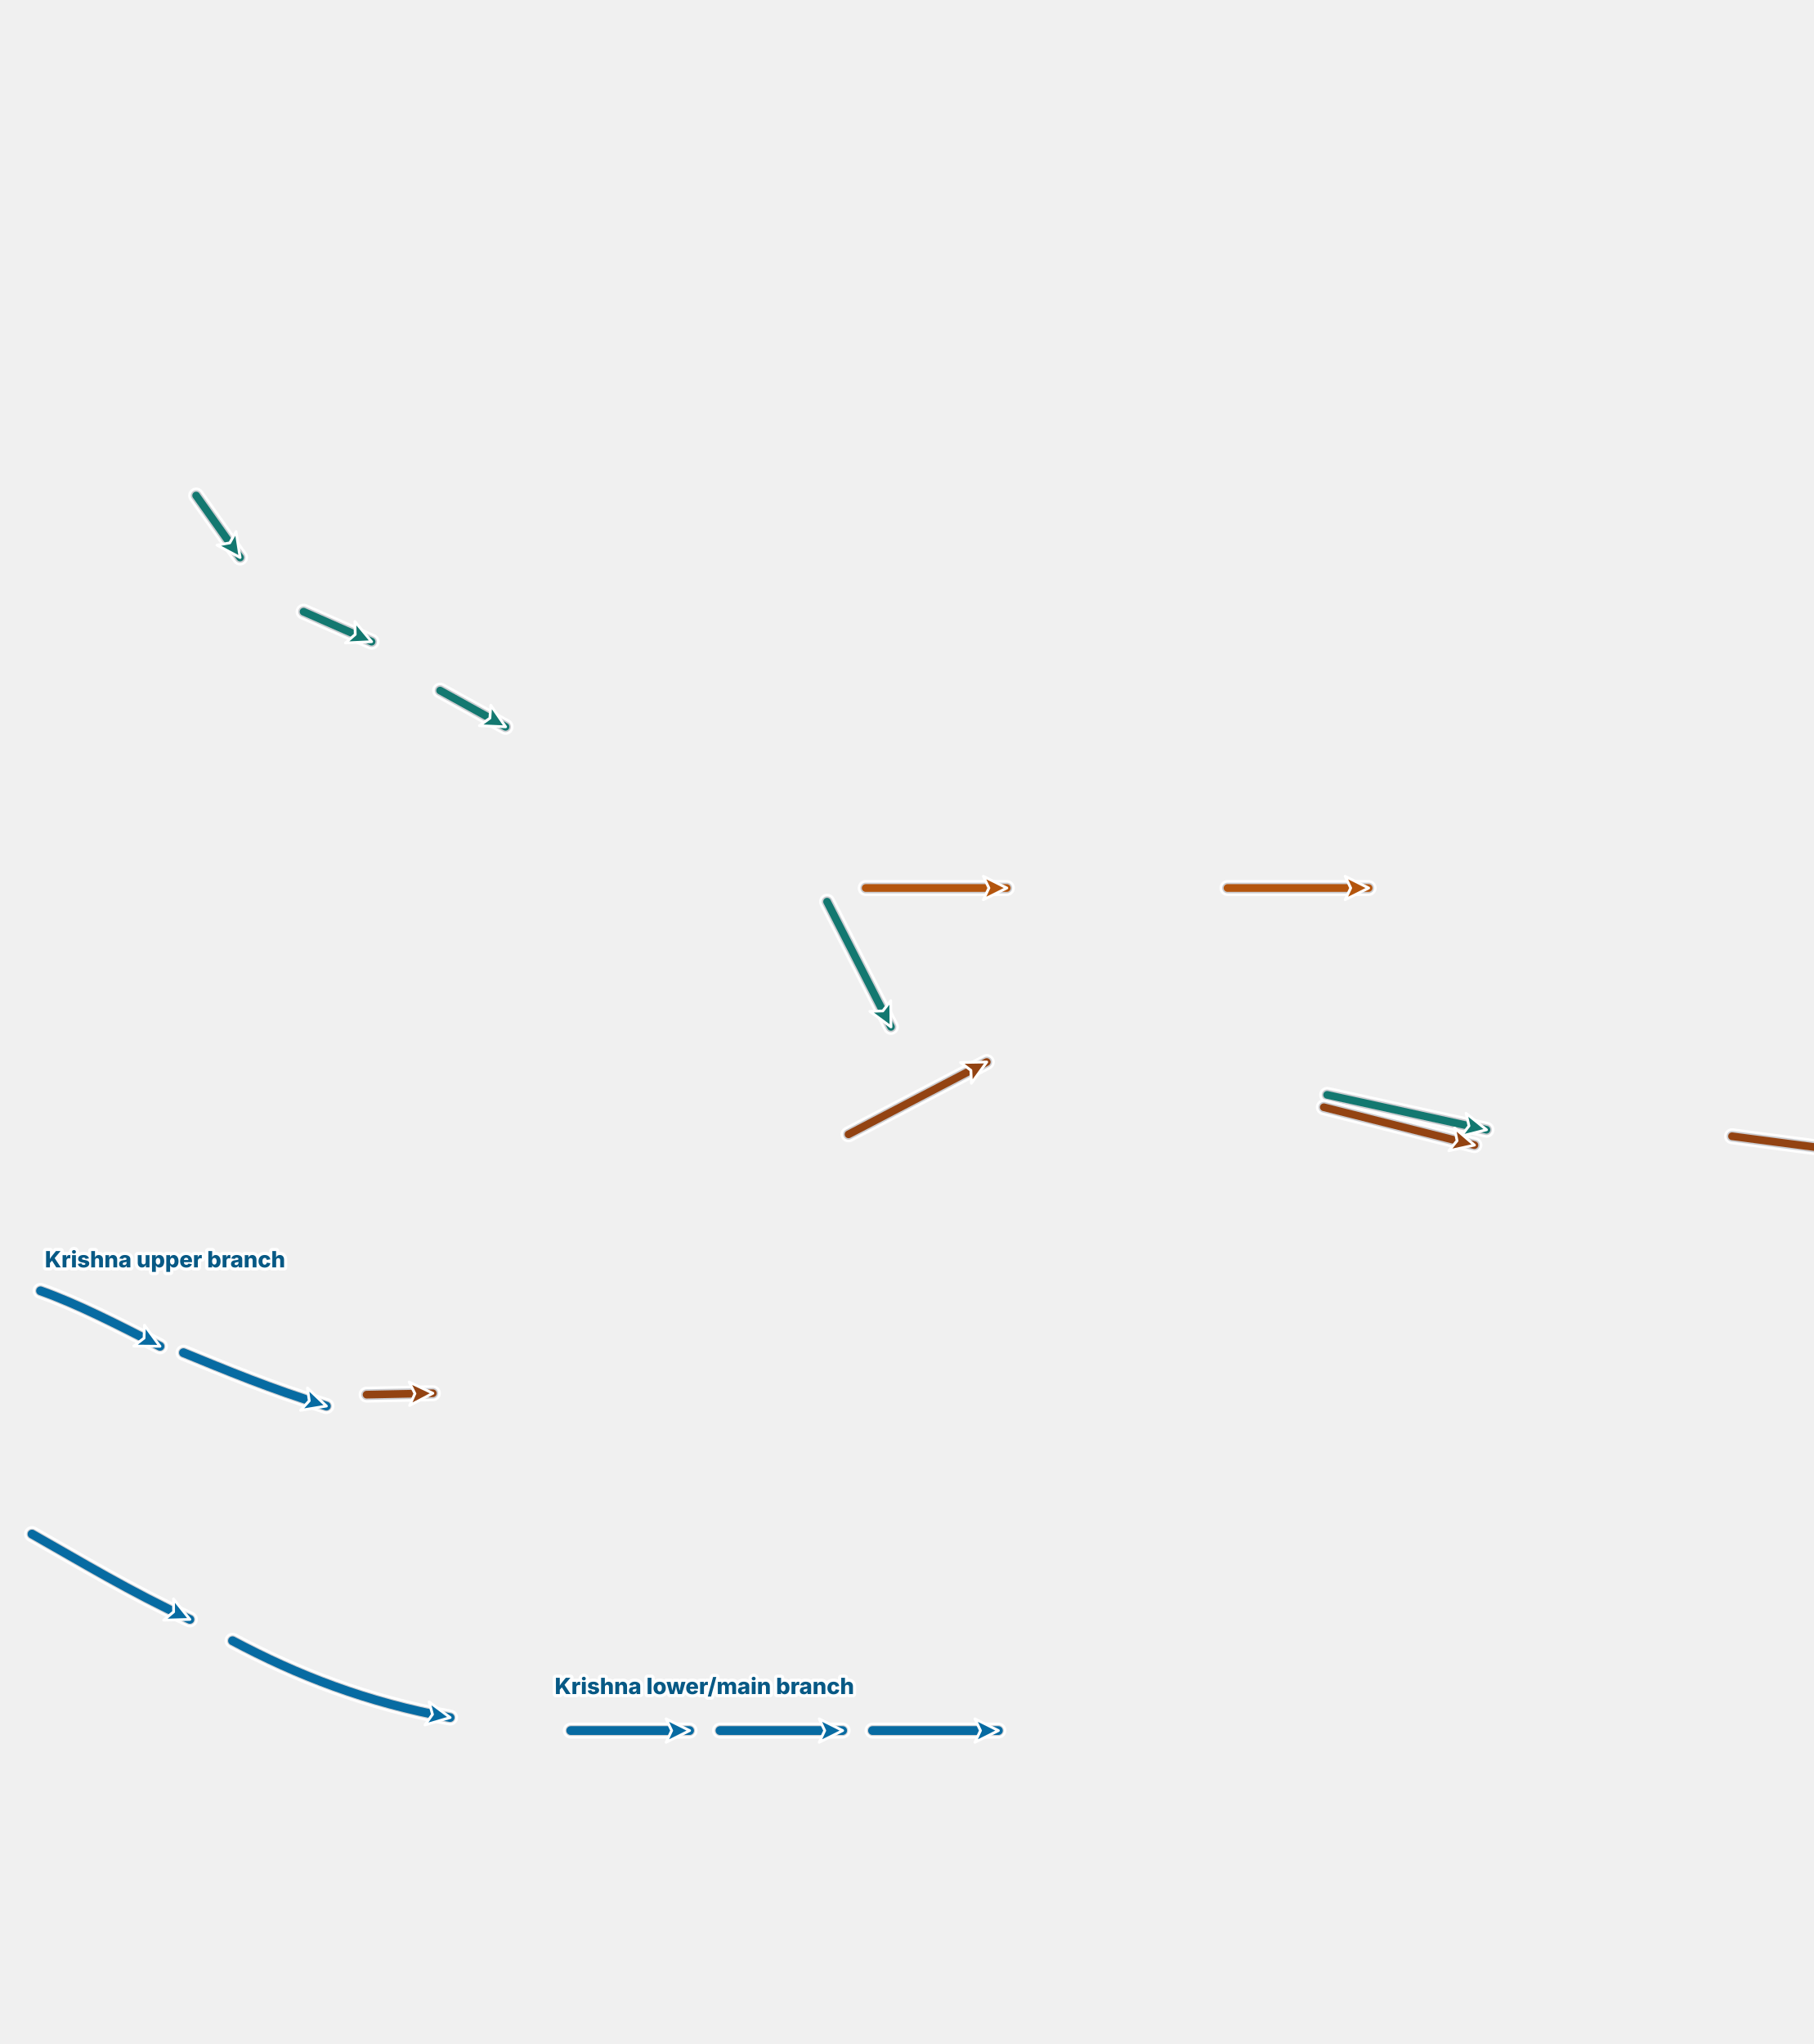
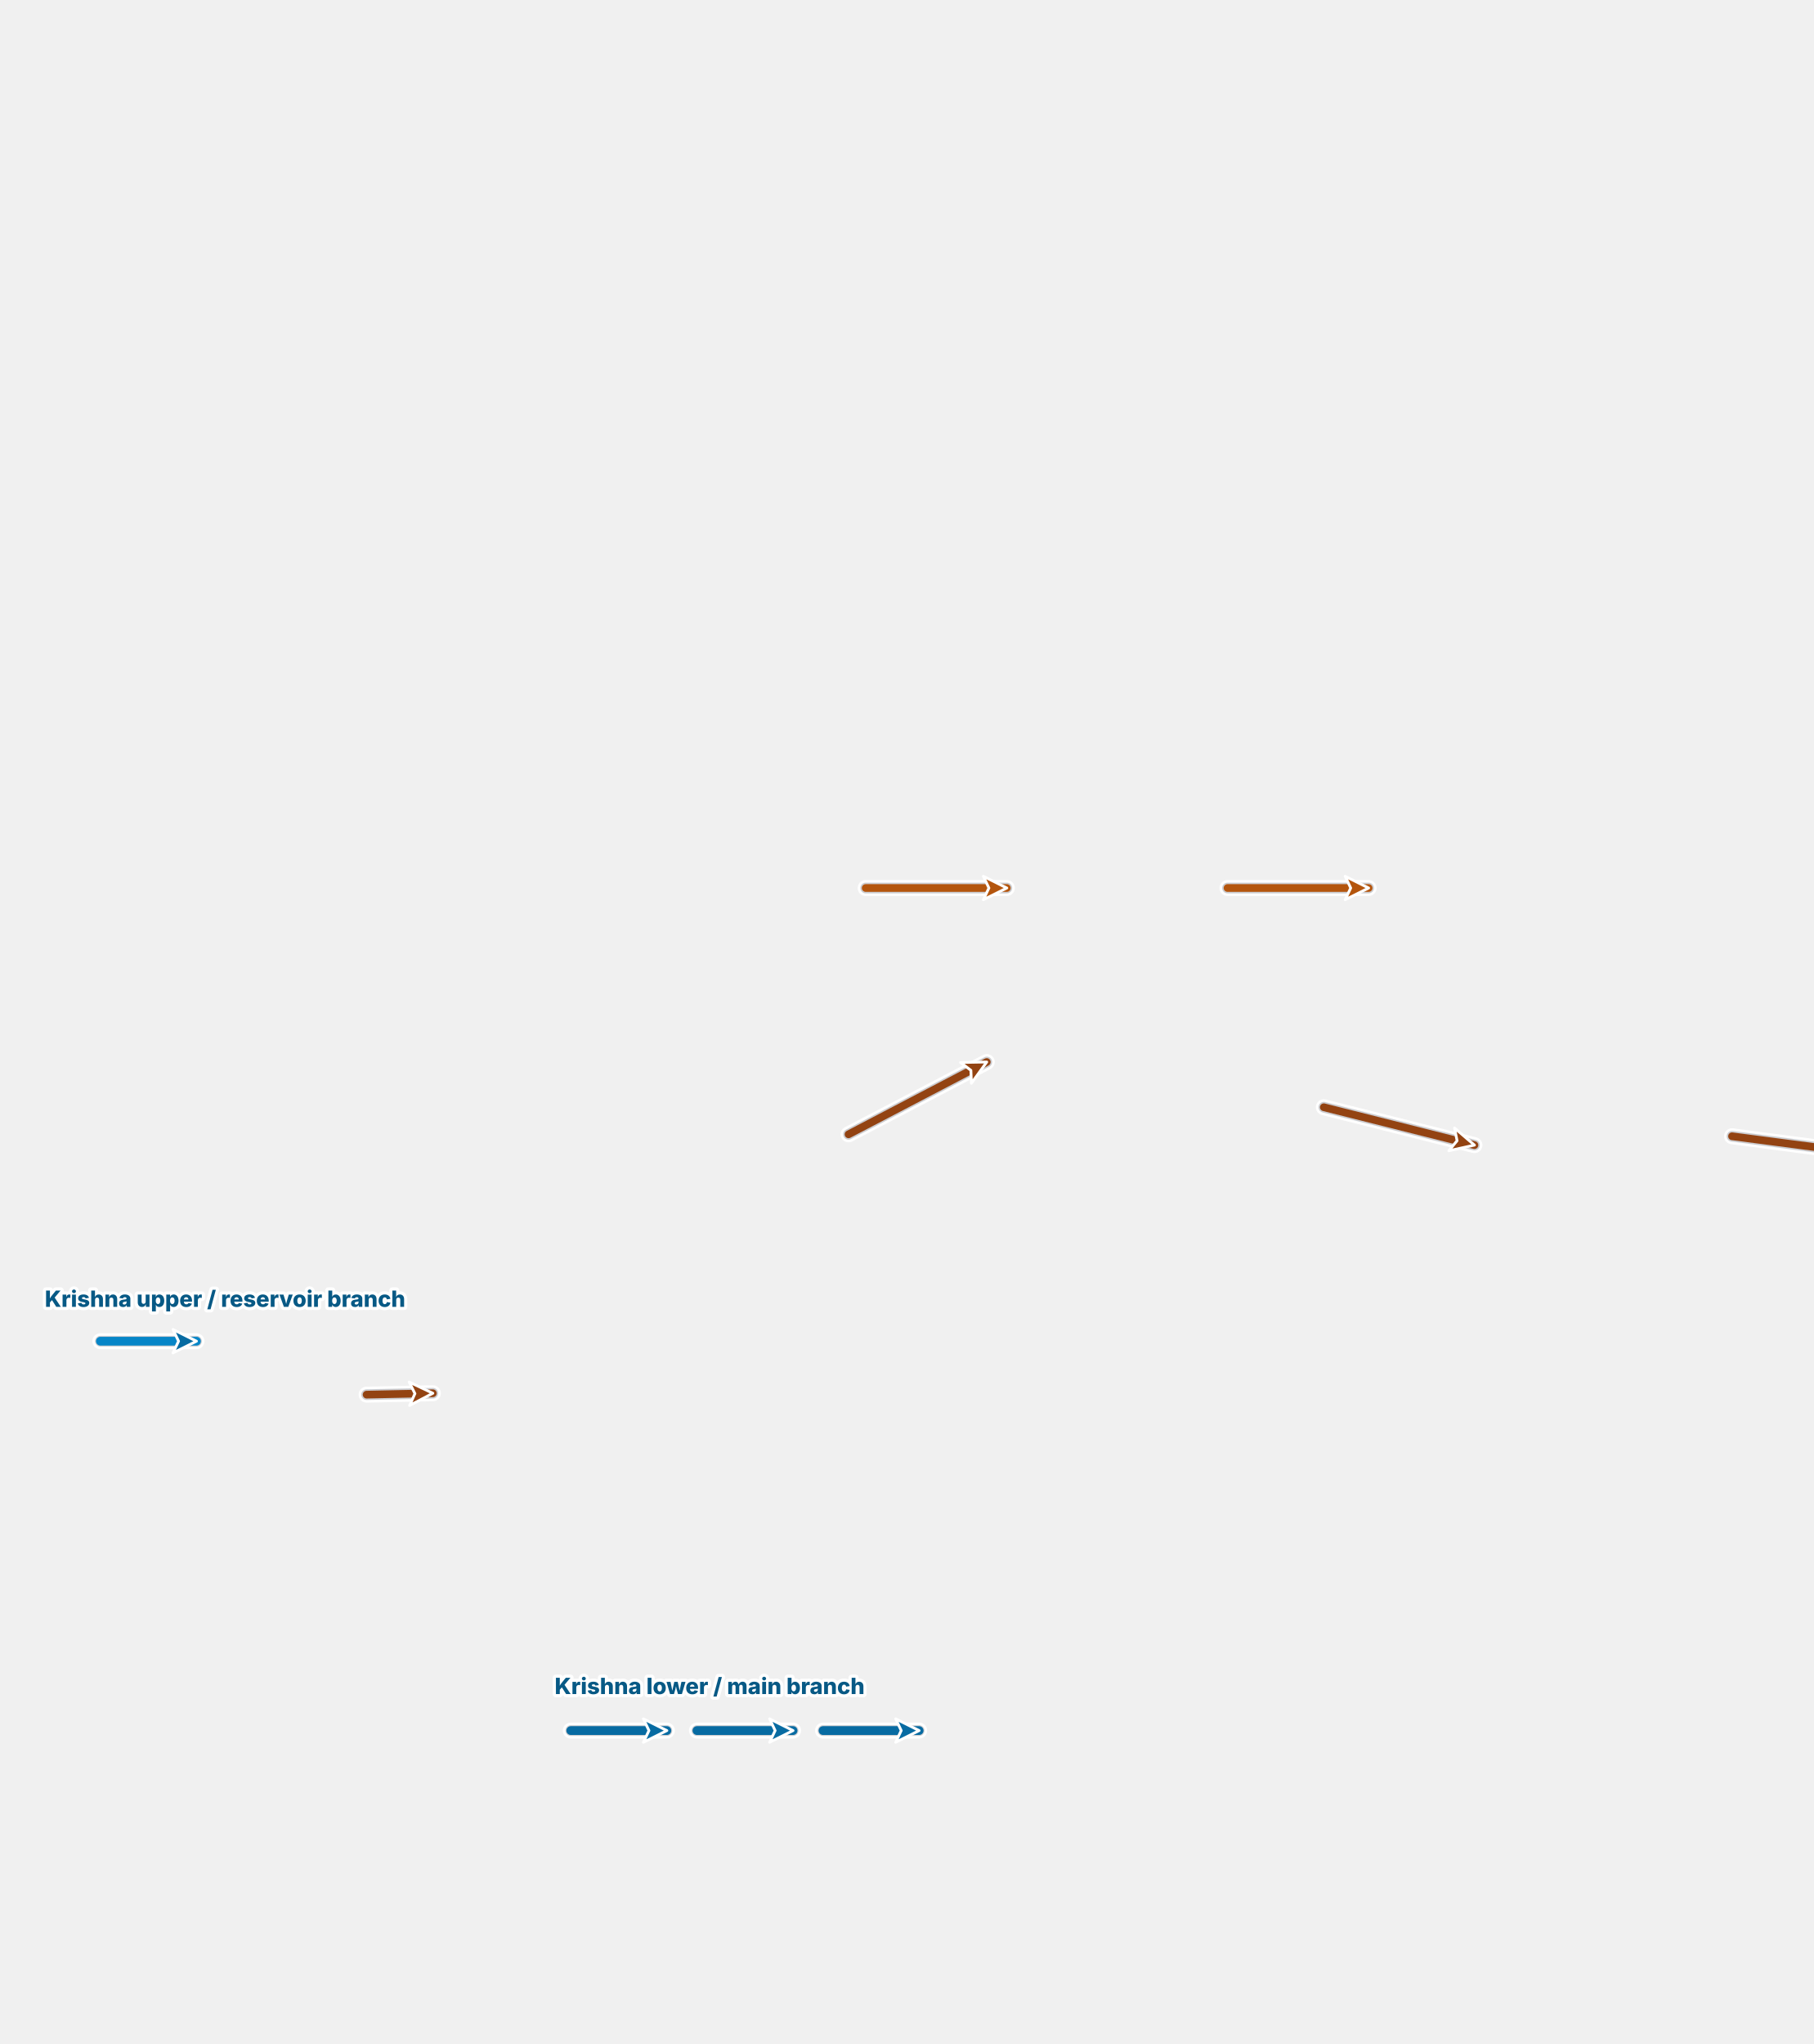
- <svg xmlns="http://www.w3.org/2000/svg" width="1700" height="1916" viewBox="0 0 1700 1916" role="img" aria-label="Major Vijayawada river and canal flow arrows, including upper and lower Krishna branches">
+ <svg xmlns="http://www.w3.org/2000/svg" width="1700" height="1916" viewBox="0 0 1700 1916" role="img" aria-label="Major Vijayawada waterbody and canal flow arrows from the reviewed layers dashboard">
  <defs>
-     <marker id="head-river" markerUnits="userSpaceOnUse" viewBox="0 0 28 28" refX="25" refY="14" markerWidth="28" markerHeight="28" orient="auto">
-       <path d="M3 3 L25 14 L3 25 L8.2 14 Z" fill="#0369a1" stroke="#ffffff" stroke-width="2.6" stroke-linejoin="round" />
-     </marker>
    <marker id="head-canal" markerUnits="userSpaceOnUse" viewBox="0 0 28 28" refX="25" refY="14" markerWidth="28" markerHeight="28" orient="auto">
      <path d="M3 3 L25 14 L3 25 L8.2 14 Z" fill="#b45309" stroke="#ffffff" stroke-width="2.6" stroke-linejoin="round" />
    </marker>
-     <marker id="head-budameru" markerUnits="userSpaceOnUse" viewBox="0 0 28 28" refX="25" refY="14" markerWidth="28" markerHeight="28" orient="auto">
-       <path d="M3 3 L25 14 L3 25 L8.2 14 Z" fill="#0f766e" stroke="#ffffff" stroke-width="2.6" stroke-linejoin="round" />
-     </marker>
    <marker id="head-major" markerUnits="userSpaceOnUse" viewBox="0 0 28 28" refX="25" refY="14" markerWidth="28" markerHeight="28" orient="auto">
      <path d="M3 3 L25 14 L3 25 L8.2 14 Z" fill="#92400e" stroke="#ffffff" stroke-width="2.6" stroke-linejoin="round" />
+     </marker>
+     <marker id="head-river" markerUnits="userSpaceOnUse" viewBox="0 0 28 28" refX="25" refY="14" markerWidth="28" markerHeight="28" orient="auto">
+       <path d="M3 3 L25 14 L3 25 L8.2 14 Z" fill="#0369a1" stroke="#ffffff" stroke-width="2.6" stroke-linejoin="round" />
    </marker>
    <style>
      .arrow-halo {
        fill: none;
        stroke: #ffffff;
        stroke-width: 15;
        stroke-linecap: round;
        stroke-linejoin: round;
        opacity: 0.96;
      }
      .arrow-shadow {
        fill: none;
        stroke: #020617;
        stroke-width: 10;
        stroke-linecap: round;
        stroke-linejoin: round;
        opacity: 0.20;
      }
      .arrow-shaft {
        fill: none;
        stroke-width: 7.2;
        stroke-linecap: round;
        stroke-linejoin: round;
        opacity: 0.98;
      }
      .river .arrow-shaft,
-       .upper-branch .arrow-shaft,
-       .lower-branch .arrow-shaft,
-       .main-branch .arrow-shaft {
+       .reservoir .arrow-shaft {
        stroke-width: 8.2;
      }
      .flow-label {
        font-family: Inter, Arial, Helvetica, sans-serif;
        font-weight: 800;
        font-size: 21px;
        letter-spacing: 0;
      }
      .halo-label {
        fill: none;
        stroke: #ffffff;
        stroke-width: 6px;
        stroke-linejoin: round;
        paint-order: stroke;
        opacity: 0.96;
      }
      .fill-label {
        fill: #075985;
        stroke: none;
      }
    </style>
  </defs>
  <rect width="1700" height="1916" fill="none" />
-   <g id="flow-direction-arrows" data-source="OSM waterbody and canal review layer; Krishna branches made explicit for dashboard readability">
-     <g class="major-flow-arrow river upper-branch" data-arrow-id="KR-UP-01" data-name="Krishna upper/northern branch">
-       <path class="arrow-halo" d="M 38 1210 C 72 1222, 111 1242, 150 1262" />
-       <path class="arrow-shadow" d="M 38 1210 C 72 1222, 111 1242, 150 1262" />
-       <path class="arrow-shaft" d="M 38 1210 C 72 1222, 111 1242, 150 1262" stroke="#0369a1" marker-end="url(#head-river)" />
-       <text class="flow-label halo-label" x="42" y="1188">Krishna upper branch</text>
-       <text class="flow-label fill-label" x="42" y="1188">Krishna upper branch</text>
+   <g id="flow-direction-arrows" data-source="basemap_review/layers/waterbody_flow_direction_arrows.js" data-feature-count="22">
+     <g class="major-flow-arrow river" data-arrow-id="FD-001" data-name="Krishna River">
+       <path class="arrow-halo" d="M 535.1 1622.2 L 625.2 1622.2" />
+       <path class="arrow-shadow" d="M 535.1 1622.2 L 625.2 1622.2" />
+       <path class="arrow-shaft" d="M 535.1 1622.2 L 625.2 1622.2" stroke="#0369a1" marker-end="url(#head-river)" />
+       <text class="flow-label halo-label" x="520" y="1588">Krishna lower / main branch</text>
+       <text class="flow-label fill-label" x="520" y="1588">Krishna lower / main branch</text>
    </g>
-     <g class="major-flow-arrow river upper-branch" data-arrow-id="KR-UP-02" data-name="Krishna upper/northern branch">
-       <path class="arrow-halo" d="M 172 1268 C 211 1284, 254 1302, 306 1318" />
-       <path class="arrow-shadow" d="M 172 1268 C 211 1284, 254 1302, 306 1318" />
-       <path class="arrow-shaft" d="M 172 1268 C 211 1284, 254 1302, 306 1318" stroke="#0369a1" marker-end="url(#head-river)" />
+     <g class="major-flow-arrow river" data-arrow-id="FD-002" data-name="Krishna River">
+       <path class="arrow-halo" d="M 653.4 1622.2 L 743.5 1622.2" />
+       <path class="arrow-shadow" d="M 653.4 1622.2 L 743.5 1622.2" />
+       <path class="arrow-shaft" d="M 653.4 1622.2 L 743.5 1622.2" stroke="#0369a1" marker-end="url(#head-river)" />
    </g>
-     <g class="major-flow-arrow river lower-branch" data-arrow-id="KR-LOW-01" data-name="Krishna lower/main branch">
-       <path class="arrow-halo" d="M 30 1438 C 76 1464, 122 1492, 178 1518" />
-       <path class="arrow-shadow" d="M 30 1438 C 76 1464, 122 1492, 178 1518" />
-       <path class="arrow-shaft" d="M 30 1438 C 76 1464, 122 1492, 178 1518" stroke="#0369a1" marker-end="url(#head-river)" />
-       <text class="flow-label halo-label" x="520" y="1588">Krishna lower/main branch</text>
-       <text class="flow-label fill-label" x="520" y="1588">Krishna lower/main branch</text>
+     <g class="major-flow-arrow river" data-arrow-id="FD-003" data-name="Krishna River">
+       <path class="arrow-halo" d="M 771.6 1622.2 L 861.7 1622.2" />
+       <path class="arrow-shadow" d="M 771.6 1622.2 L 861.7 1622.2" />
+       <path class="arrow-shaft" d="M 771.6 1622.2 L 861.7 1622.2" stroke="#0369a1" marker-end="url(#head-river)" />
    </g>
-     <g class="major-flow-arrow river lower-branch" data-arrow-id="KR-LOW-02" data-name="Krishna lower/main branch">
-       <path class="arrow-halo" d="M 218 1538 C 278 1570, 344 1596, 422 1610" />
-       <path class="arrow-shadow" d="M 218 1538 C 278 1570, 344 1596, 422 1610" />
-       <path class="arrow-shaft" d="M 218 1538 C 278 1570, 344 1596, 422 1610" stroke="#0369a1" marker-end="url(#head-river)" />
-     </g>
-     <g class="major-flow-arrow river main-branch" data-arrow-id="KR-MAIN-01" data-name="Krishna main city reach">
-       <path class="arrow-halo" d="M 535.1 1622.2 L 646.5 1622.2" />
-       <path class="arrow-shadow" d="M 535.1 1622.2 L 646.5 1622.2" />
-       <path class="arrow-shaft" d="M 535.1 1622.2 L 646.5 1622.2" stroke="#0369a1" marker-end="url(#head-river)" />
-     </g>
-     <g class="major-flow-arrow river main-branch" data-arrow-id="KR-MAIN-02" data-name="Krishna main city reach">
-       <path class="arrow-halo" d="M 675.0 1622.2 L 790.0 1622.2" />
-       <path class="arrow-shadow" d="M 675.0 1622.2 L 790.0 1622.2" />
-       <path class="arrow-shaft" d="M 675.0 1622.2 L 790.0 1622.2" stroke="#0369a1" marker-end="url(#head-river)" />
-     </g>
-     <g class="major-flow-arrow river main-branch" data-arrow-id="KR-MAIN-03" data-name="Krishna main city reach">
-       <path class="arrow-halo" d="M 818.0 1622.2 L 936.0 1622.2" />
-       <path class="arrow-shadow" d="M 818.0 1622.2 L 936.0 1622.2" />
-       <path class="arrow-shaft" d="M 818.0 1622.2 L 936.0 1622.2" stroke="#0369a1" marker-end="url(#head-river)" />
+     <g class="major-flow-arrow reservoir" data-arrow-id="FD-004" data-name="Krishna reservoir / Prakasam backwater reach">
+       <path class="arrow-halo" d="M 94.1 1257.2 L 184.2 1257.2" />
+       <path class="arrow-shadow" d="M 94.1 1257.2 L 184.2 1257.2" />
+       <path class="arrow-shaft" d="M 94.1 1257.2 L 184.2 1257.2" stroke="#0284c7" marker-end="url(#head-river)" />
+       <text class="flow-label halo-label" x="42" y="1225">Krishna upper / reservoir branch</text>
+       <text class="flow-label fill-label" x="42" y="1225">Krishna upper / reservoir branch</text>
    </g>
    <g class="major-flow-arrow canal" data-arrow-id="FD-005" data-name="Budameru Canal">
      <path class="arrow-halo" d="M 811.6 832.4 L 943.9 832.4" />
      <path class="arrow-shadow" d="M 811.6 832.4 L 943.9 832.4" />
      <path class="arrow-shaft" d="M 811.6 832.4 L 943.9 832.4" stroke="#b45309" marker-end="url(#head-canal)" />
    </g>
    <g class="major-flow-arrow canal" data-arrow-id="FD-006" data-name="Budameru Canal">
      <path class="arrow-halo" d="M 1150.8 832.4 L 1283.1 832.4" />
      <path class="arrow-shadow" d="M 1150.8 832.4 L 1283.1 832.4" />
      <path class="arrow-shaft" d="M 1150.8 832.4 L 1283.1 832.4" stroke="#b45309" marker-end="url(#head-canal)" />
    </g>
-     <g class="major-flow-arrow budameru" data-arrow-id="FD-007" data-name="Budameru Canal">
-       <path class="arrow-halo" d="M 775.4 845.2 L 835.3 962.6" />
-       <path class="arrow-shadow" d="M 775.4 845.2 L 835.3 962.6" />
-       <path class="arrow-shaft" d="M 775.4 845.2 L 835.3 962.6" stroke="#0f766e" marker-end="url(#head-budameru)" />
+     <g class="major-flow-arrow major-canal" data-arrow-id="FD-007" data-name="Bandar / Machilipatnam Canal">
+       <path class="arrow-halo" d="M 3381.5 3767.8 L 3453.2 3847.5" />
+       <path class="arrow-shadow" d="M 3381.5 3767.8 L 3453.2 3847.5" />
+       <path class="arrow-shaft" d="M 3381.5 3767.8 L 3453.2 3847.5" stroke="#92400e" marker-end="url(#head-major)" />
    </g>
-     <g class="major-flow-arrow budameru" data-arrow-id="FD-008" data-name="Budameru Canal">
-       <path class="arrow-halo" d="M 1244.2 1026.3 L 1393.6 1059.0" />
-       <path class="arrow-shadow" d="M 1244.2 1026.3 L 1393.6 1059.0" />
-       <path class="arrow-shaft" d="M 1244.2 1026.3 L 1393.6 1059.0" stroke="#0f766e" marker-end="url(#head-budameru)" />
+     <g class="major-flow-arrow major-canal" data-arrow-id="FD-008" data-name="Bandar / Machilipatnam Canal">
+       <path class="arrow-halo" d="M 3553.6 3905.5 L 3649.7 3952.5" />
+       <path class="arrow-shadow" d="M 3553.6 3905.5 L 3649.7 3952.5" />
+       <path class="arrow-shaft" d="M 3553.6 3905.5 L 3649.7 3952.5" stroke="#92400e" marker-end="url(#head-major)" />
    </g>
-     <g class="major-flow-arrow budameru" data-arrow-id="FD-013" data-name="Budameru River">
-       <path class="arrow-halo" d="M 183.9 464.5 L 225.1 522.6" />
-       <path class="arrow-shadow" d="M 183.9 464.5 L 225.1 522.6" />
-       <path class="arrow-shaft" d="M 183.9 464.5 L 225.1 522.6" stroke="#0f766e" marker-end="url(#head-budameru)" />
+     <g class="major-flow-arrow major-canal" data-arrow-id="FD-009" data-name="Bandar / Machilipatnam Canal">
+       <path class="arrow-halo" d="M 3737.9 4027.3 L 3807.1 4109.6" />
+       <path class="arrow-shadow" d="M 3737.9 4027.3 L 3807.1 4109.6" />
+       <path class="arrow-shaft" d="M 3737.9 4027.3 L 3807.1 4109.6" stroke="#92400e" marker-end="url(#head-major)" />
    </g>
-     <g class="major-flow-arrow budameru" data-arrow-id="FD-014" data-name="Budameru River">
-       <path class="arrow-halo" d="M 284.6 573.4 L 348.4 601.5" />
-       <path class="arrow-shadow" d="M 284.6 573.4 L 348.4 601.5" />
-       <path class="arrow-shaft" d="M 284.6 573.4 L 348.4 601.5" stroke="#0f766e" marker-end="url(#head-budameru)" />
+     <g class="major-flow-arrow major-canal" data-arrow-id="FD-010" data-name="Bandar / Machilipatnam Canal">
+       <path class="arrow-halo" d="M 3089.6 2994.7 L 3114.7 3089.5" />
+       <path class="arrow-shadow" d="M 3089.6 2994.7 L 3114.7 3089.5" />
+       <path class="arrow-shaft" d="M 3089.6 2994.7 L 3114.7 3089.5" stroke="#92400e" marker-end="url(#head-major)" />
    </g>
-     <g class="major-flow-arrow budameru" data-arrow-id="FD-015" data-name="Budameru River">
-       <path class="arrow-halo" d="M 412.6 647.3 L 474.0 681.3" />
-       <path class="arrow-shadow" d="M 412.6 647.3 L 474.0 681.3" />
-       <path class="arrow-shaft" d="M 412.6 647.3 L 474.0 681.3" stroke="#0f766e" marker-end="url(#head-budameru)" />
+     <g class="major-flow-arrow major-canal" data-arrow-id="FD-011" data-name="Bandar / Machilipatnam Canal">
+       <path class="arrow-halo" d="M 3137.4 3193.3 L 3169.9 3285.9" />
+       <path class="arrow-shadow" d="M 3137.4 3193.3 L 3169.9 3285.9" />
+       <path class="arrow-shaft" d="M 3137.4 3193.3 L 3169.9 3285.9" stroke="#92400e" marker-end="url(#head-major)" />
    </g>
-     <g class="major-flow-arrow major-canal" data-arrow-id="FD-025" data-name="Eluru Canal">
+     <g class="major-flow-arrow major-canal" data-arrow-id="FD-012" data-name="Bandar / Machilipatnam Canal">
+       <path class="arrow-halo" d="M 3204.8 3386.4 L 3237.2 3479.0" />
+       <path class="arrow-shadow" d="M 3204.8 3386.4 L 3237.2 3479.0" />
+       <path class="arrow-shaft" d="M 3204.8 3386.4 L 3237.2 3479.0" stroke="#92400e" marker-end="url(#head-major)" />
+     </g>
+     <g class="major-flow-arrow major-canal" data-arrow-id="FD-013" data-name="Eluru Canal">
+       <path class="arrow-halo" d="M 2949.8 1054.8 L 3086.6 1109.5" />
+       <path class="arrow-shadow" d="M 2949.8 1054.8 L 3086.6 1109.5" />
+       <path class="arrow-shaft" d="M 2949.8 1054.8 L 3086.6 1109.5" stroke="#92400e" marker-end="url(#head-major)" />
+     </g>
+     <g class="major-flow-arrow major-canal" data-arrow-id="FD-014" data-name="Eluru Canal">
+       <path class="arrow-halo" d="M 3677.6 1249.2 L 3808.5 1182.1" />
+       <path class="arrow-shadow" d="M 3677.6 1249.2 L 3808.5 1182.1" />
+       <path class="arrow-shaft" d="M 3677.6 1249.2 L 3808.5 1182.1" stroke="#92400e" marker-end="url(#head-major)" />
+     </g>
+     <g class="major-flow-arrow major-canal" data-arrow-id="FD-015" data-name="Eluru Canal">
+       <path class="arrow-halo" d="M 4285.1 788.4 L 4403.2 700.1" />
+       <path class="arrow-shadow" d="M 4285.1 788.4 L 4403.2 700.1" />
+       <path class="arrow-shaft" d="M 4285.1 788.4 L 4403.2 700.1" stroke="#92400e" marker-end="url(#head-major)" />
+     </g>
+     <g class="major-flow-arrow major-canal" data-arrow-id="FD-016" data-name="Eluru Canal">
      <path class="arrow-halo" d="M 795.5 1063.3 L 925.1 995.5" />
      <path class="arrow-shadow" d="M 795.5 1063.3 L 925.1 995.5" />
      <path class="arrow-shaft" d="M 795.5 1063.3 L 925.1 995.5" stroke="#92400e" marker-end="url(#head-major)" />
    </g>
-     <g class="major-flow-arrow major-canal" data-arrow-id="FD-026" data-name="Eluru Canal">
+     <g class="major-flow-arrow major-canal" data-arrow-id="FD-017" data-name="Eluru Canal">
      <path class="arrow-halo" d="M 1241.1 1037.9 L 1382.3 1073.4" />
      <path class="arrow-shadow" d="M 1241.1 1037.9 L 1382.3 1073.4" />
      <path class="arrow-shaft" d="M 1241.1 1037.9 L 1382.3 1073.4" stroke="#92400e" marker-end="url(#head-major)" />
    </g>
-     <g class="major-flow-arrow major-canal" data-arrow-id="FD-027" data-name="Eluru Canal">
+     <g class="major-flow-arrow major-canal" data-arrow-id="FD-018" data-name="Eluru Canal">
      <path class="arrow-halo" d="M 1708.3 1030.5 L 1853.2 1054.1" />
      <path class="arrow-shadow" d="M 1708.3 1030.5 L 1853.2 1054.1" />
      <path class="arrow-shaft" d="M 1708.3 1030.5 L 1853.2 1054.1" stroke="#92400e" marker-end="url(#head-major)" />
    </g>
-     <g class="major-flow-arrow major-canal" data-arrow-id="FD-028" data-name="Krishna Eastern Main Canal">
+     <g class="major-flow-arrow major-canal" data-arrow-id="FD-019" data-name="Krishna Eastern Main Canal">
      <path class="arrow-halo" d="M 343.7 1307.3 L 405.8 1306.0" />
      <path class="arrow-shadow" d="M 343.7 1307.3 L 405.8 1306.0" />
      <path class="arrow-shaft" d="M 343.7 1307.3 L 405.8 1306.0" stroke="#92400e" marker-end="url(#head-major)" />
    </g>
-     <g class="major-flow-arrow major-canal" data-arrow-id="FD-029" data-name="Ryves Canal">
+     <g class="major-flow-arrow major-canal" data-arrow-id="FD-020" data-name="Ryves Canal">
      <path class="arrow-halo" d="M 1623.8 1065.1 L 1768.5 1084.1" />
      <path class="arrow-shadow" d="M 1623.8 1065.1 L 1768.5 1084.1" />
      <path class="arrow-shaft" d="M 1623.8 1065.1 L 1768.5 1084.1" stroke="#92400e" marker-end="url(#head-major)" />
    </g>
+     <g class="major-flow-arrow major-canal" data-arrow-id="FD-021" data-name="Ryves Canal">
+       <path class="arrow-halo" d="M 2766.6 1532.9 L 2893.7 1607.3" />
+       <path class="arrow-shadow" d="M 2766.6 1532.9 L 2893.7 1607.3" />
+       <path class="arrow-shaft" d="M 2766.6 1532.9 L 2893.7 1607.3" stroke="#92400e" marker-end="url(#head-major)" />
+     </g>
+     <g class="major-flow-arrow major-canal" data-arrow-id="FD-022" data-name="Ryves Canal">
+       <path class="arrow-halo" d="M 3679.9 2379.0 L 3784.7 2482.7" />
+       <path class="arrow-shadow" d="M 3679.9 2379.0 L 3784.7 2482.7" />
+       <path class="arrow-shaft" d="M 3679.9 2379.0 L 3784.7 2482.7" stroke="#92400e" marker-end="url(#head-major)" />
+     </g>
  </g>
</svg>
